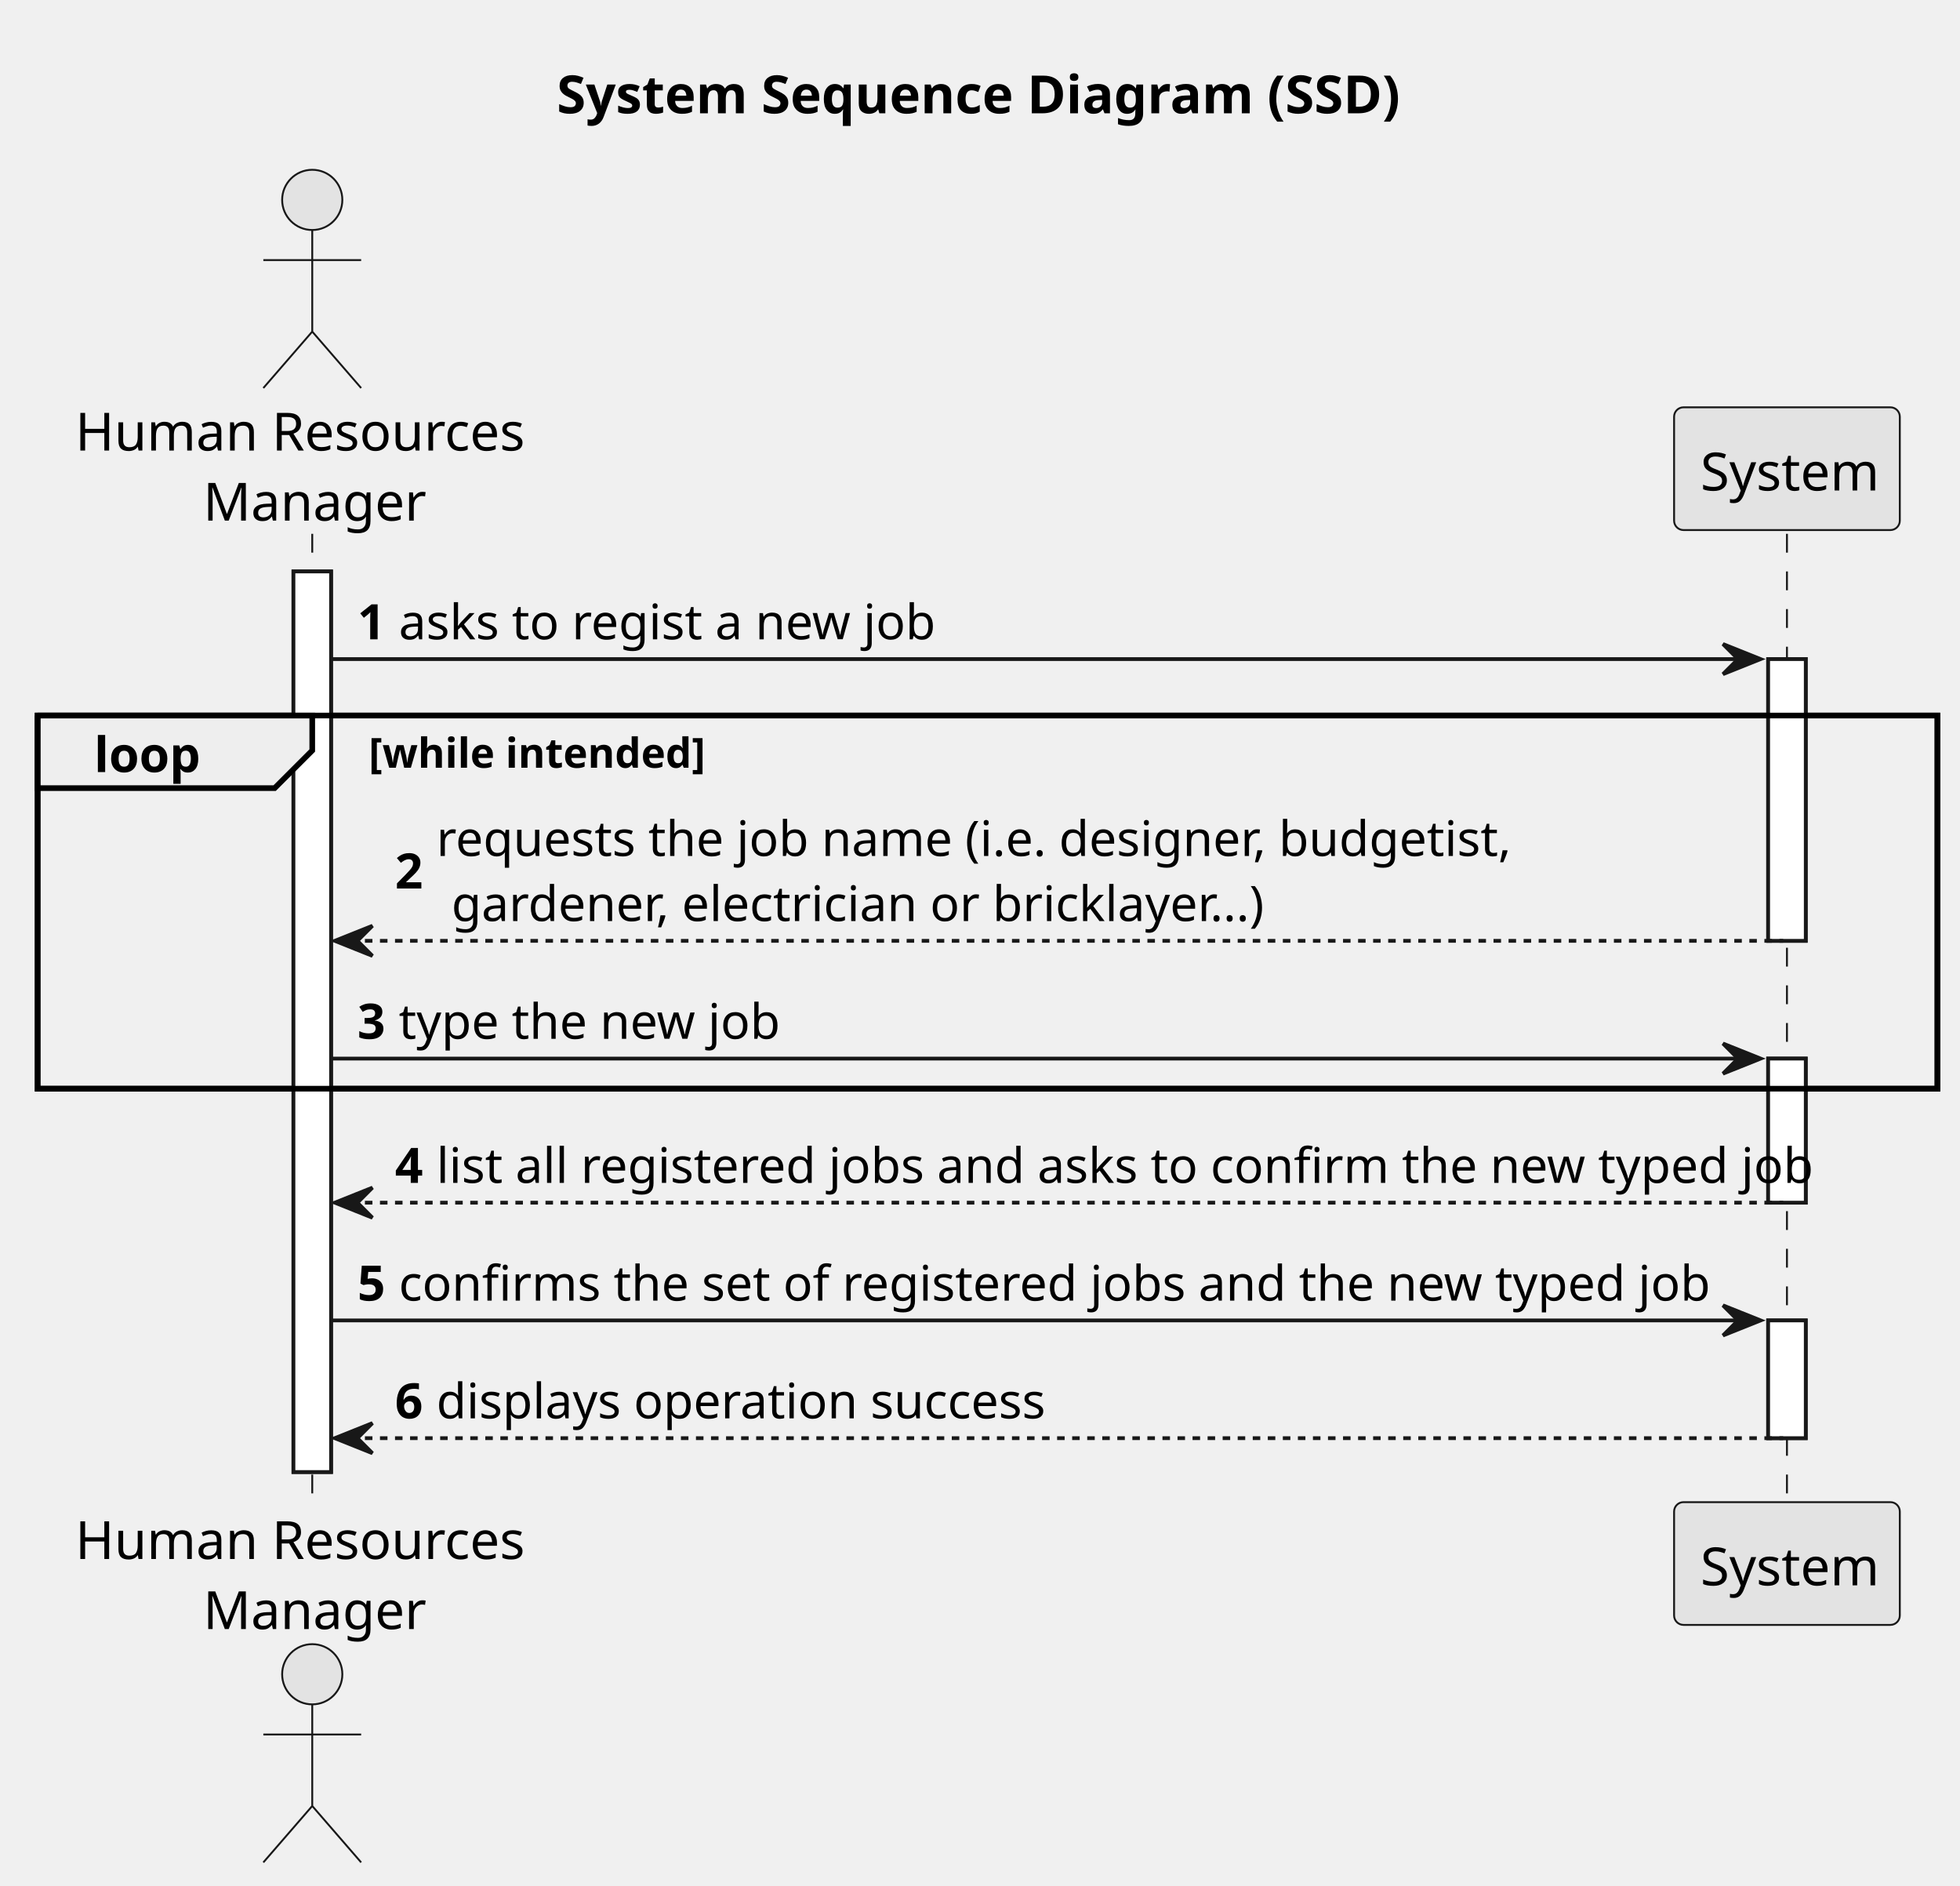
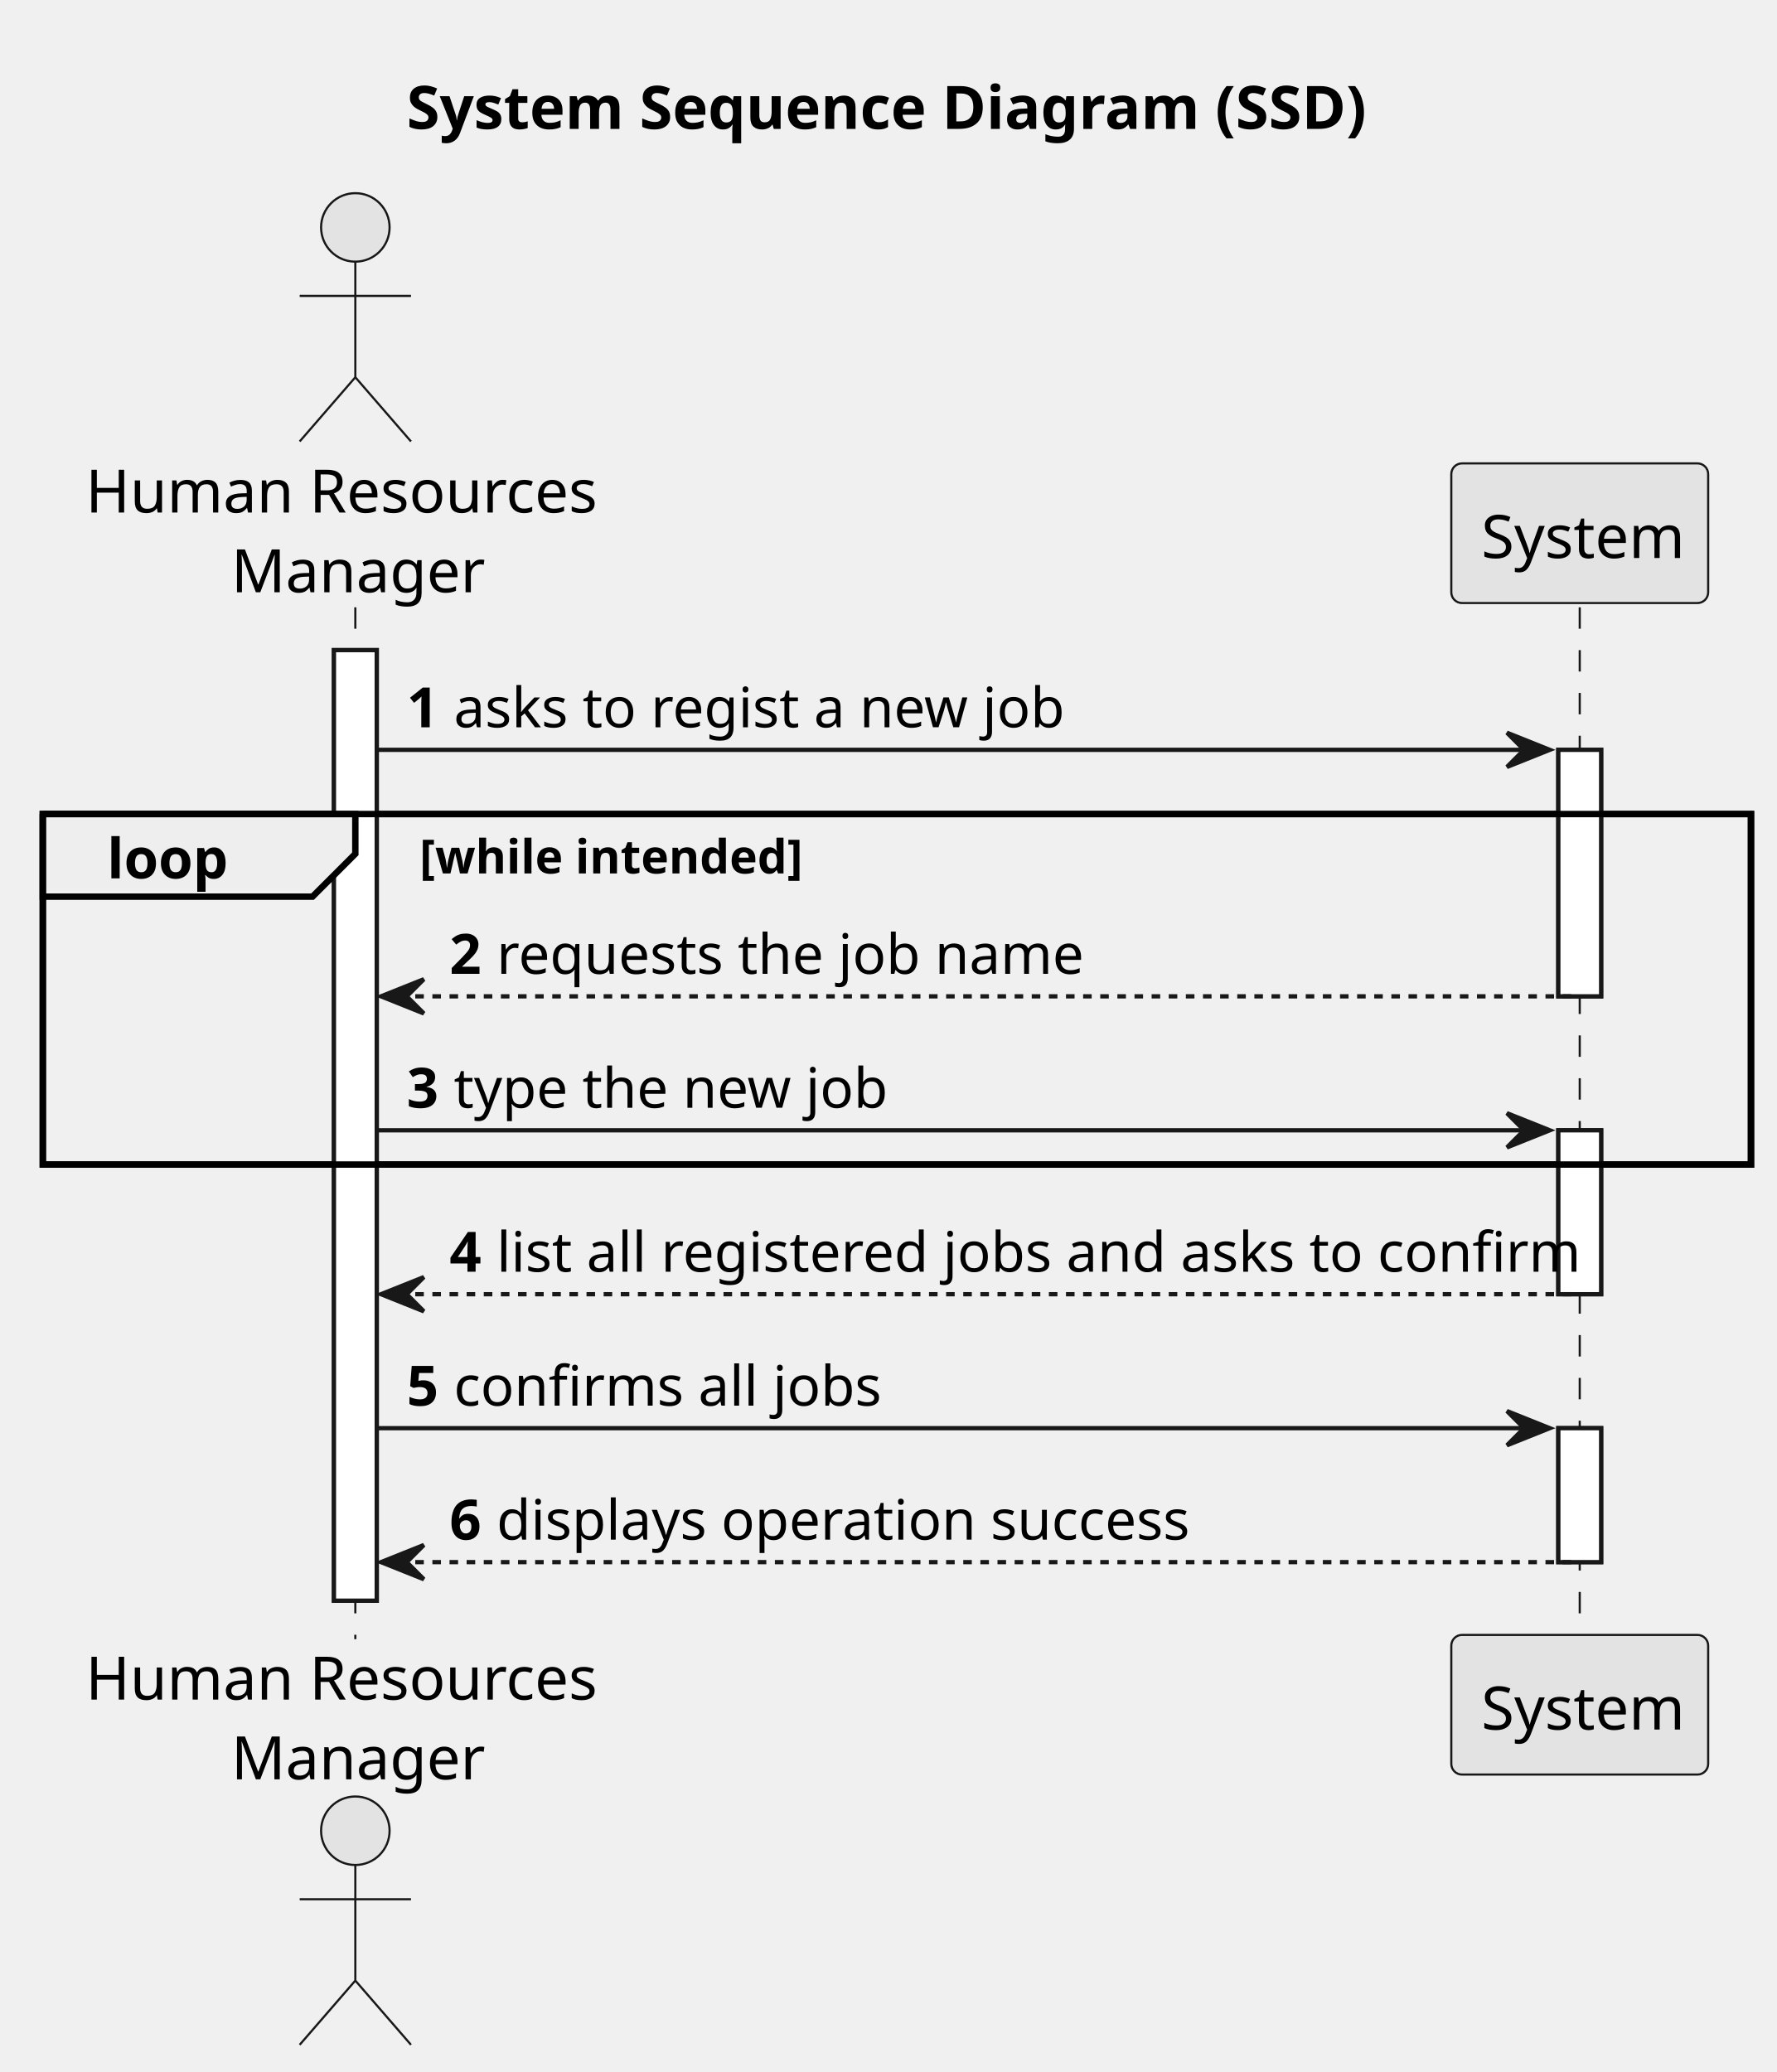
- <svg xmlns="http://www.w3.org/2000/svg" contentStyleType="text/css" height="501px" preserveAspectRatio="none" style="width:521px;height:501px;background:#FFFFFF;" version="1.1" viewBox="0 0 521 501" width="521px" zoomAndPan="magnify">
+ <svg xmlns="http://www.w3.org/2000/svg" contentStyleType="text/css" height="484px" preserveAspectRatio="none" style="width:415px;height:484px;background:#FFFFFF;" version="1.1" viewBox="0 0 415 484" width="415px" zoomAndPan="magnify">
  <defs />
  <g>
-     <text fill="#000000" font-family="sans-serif" font-size="14" font-weight="bold" lengthAdjust="spacing" textLength="228" x="148" y="30.107">System Sequence Diagram (SSD)</text>
-     <rect fill="#FFFFFF" height="239.328" style="stroke:#181818;stroke-width:1.0;" width="10" x="78" y="151.863" />
-     <rect fill="#FFFFFF" height="74.873" style="stroke:#181818;stroke-width:1.0;" width="10" x="470" y="175.154" />
-     <rect fill="#FFFFFF" height="38.291" style="stroke:#181818;stroke-width:1.0;" width="10" x="470" y="281.318" />
-     <rect fill="#FFFFFF" height="31.291" style="stroke:#181818;stroke-width:1.0;" width="10" x="470" y="350.9" />
-     <rect fill="none" height="99.164" style="stroke:#000000;stroke-width:1.5;" width="505" x="10" y="190.154" />
-     <line style="stroke:#181818;stroke-width:0.5;stroke-dasharray:5.0,5.0;" x1="83" x2="83" y1="141.863" y2="400.191" />
-     <line style="stroke:#181818;stroke-width:0.5;stroke-dasharray:5.0,5.0;" x1="475" x2="475" y1="141.863" y2="400.191" />
+     <text fill="#000000" font-family="sans-serif" font-size="14" font-weight="bold" lengthAdjust="spacing" textLength="228" x="95" y="30.107">System Sequence Diagram (SSD)</text>
+     <rect fill="#FFFFFF" height="222.037" style="stroke:#181818;stroke-width:1.0;" width="10" x="78" y="151.863" />
+     <rect fill="#FFFFFF" height="57.582" style="stroke:#181818;stroke-width:1.0;" width="10" x="364" y="175.154" />
+     <rect fill="#FFFFFF" height="38.291" style="stroke:#181818;stroke-width:1.0;" width="10" x="364" y="264.027" />
+     <rect fill="#FFFFFF" height="31.291" style="stroke:#181818;stroke-width:1.0;" width="10" x="364" y="333.609" />
+     <rect fill="none" height="81.873" style="stroke:#000000;stroke-width:1.5;" width="399" x="10" y="190.154" />
+     <line style="stroke:#181818;stroke-width:0.5;stroke-dasharray:5.0,5.0;" x1="83" x2="83" y1="141.863" y2="382.9" />
+     <line style="stroke:#181818;stroke-width:0.5;stroke-dasharray:5.0,5.0;" x1="369" x2="369" y1="141.863" y2="382.9" />
    <text fill="#000000" font-family="sans-serif" font-size="14" lengthAdjust="spacing" textLength="116" x="20" y="119.728">Human Resources</text>
    <text fill="#000000" font-family="sans-serif" font-size="14" lengthAdjust="spacing" textLength="56" x="54" y="138.35">Manager</text>
    <ellipse cx="83" cy="53.121" fill="#E3E3E3" rx="8" ry="8" style="stroke:#181818;stroke-width:0.5;" />
    <path d="M83,61.121 L83,88.121 M70,69.121 L96,69.121 M83,88.121 L70,103.121 M83,88.121 L96,103.121 " fill="none" style="stroke:#181818;stroke-width:0.5;" />
-     <text fill="#000000" font-family="sans-serif" font-size="14" lengthAdjust="spacing" textLength="116" x="20" y="414.299">Human Resources</text>
-     <text fill="#000000" font-family="sans-serif" font-size="14" lengthAdjust="spacing" textLength="56" x="54" y="432.92">Manager</text>
-     <ellipse cx="83" cy="444.934" fill="#E3E3E3" rx="8" ry="8" style="stroke:#181818;stroke-width:0.5;" />
-     <path d="M83,452.934 L83,479.934 M70,460.934 L96,460.934 M83,479.934 L70,494.934 M83,479.934 L96,494.934 " fill="none" style="stroke:#181818;stroke-width:0.5;" />
-     <rect fill="#E3E3E3" height="32.621" rx="2.5" ry="2.5" style="stroke:#181818;stroke-width:0.5;" width="60" x="445" y="108.242" />
-     <text fill="#000000" font-family="sans-serif" font-size="14" lengthAdjust="spacing" textLength="46" x="452" y="130.35">System</text>
-     <rect fill="#E3E3E3" height="32.621" rx="2.5" ry="2.5" style="stroke:#181818;stroke-width:0.5;" width="60" x="445" y="399.191" />
-     <text fill="#000000" font-family="sans-serif" font-size="14" lengthAdjust="spacing" textLength="46" x="452" y="421.299">System</text>
-     <rect fill="#FFFFFF" height="239.328" style="stroke:#181818;stroke-width:1.0;" width="10" x="78" y="151.863" />
-     <rect fill="#FFFFFF" height="74.873" style="stroke:#181818;stroke-width:1.0;" width="10" x="470" y="175.154" />
-     <rect fill="#FFFFFF" height="38.291" style="stroke:#181818;stroke-width:1.0;" width="10" x="470" y="281.318" />
-     <rect fill="#FFFFFF" height="31.291" style="stroke:#181818;stroke-width:1.0;" width="10" x="470" y="350.9" />
-     <polygon fill="#181818" points="458,171.154,468,175.154,458,179.154,462,175.154" style="stroke:#181818;stroke-width:1.0;" />
-     <line style="stroke:#181818;stroke-width:1.0;" x1="88" x2="464" y1="175.154" y2="175.154" />
+     <text fill="#000000" font-family="sans-serif" font-size="14" lengthAdjust="spacing" textLength="116" x="20" y="397.008">Human Resources</text>
+     <text fill="#000000" font-family="sans-serif" font-size="14" lengthAdjust="spacing" textLength="56" x="54" y="415.629">Manager</text>
+     <ellipse cx="83" cy="427.643" fill="#E3E3E3" rx="8" ry="8" style="stroke:#181818;stroke-width:0.5;" />
+     <path d="M83,435.643 L83,462.643 M70,443.643 L96,443.643 M83,462.643 L70,477.643 M83,462.643 L96,477.643 " fill="none" style="stroke:#181818;stroke-width:0.5;" />
+     <rect fill="#E3E3E3" height="32.621" rx="2.5" ry="2.5" style="stroke:#181818;stroke-width:0.5;" width="60" x="339" y="108.242" />
+     <text fill="#000000" font-family="sans-serif" font-size="14" lengthAdjust="spacing" textLength="46" x="346" y="130.35">System</text>
+     <rect fill="#E3E3E3" height="32.621" rx="2.5" ry="2.5" style="stroke:#181818;stroke-width:0.5;" width="60" x="339" y="381.9" />
+     <text fill="#000000" font-family="sans-serif" font-size="14" lengthAdjust="spacing" textLength="46" x="346" y="404.008">System</text>
+     <rect fill="#FFFFFF" height="222.037" style="stroke:#181818;stroke-width:1.0;" width="10" x="78" y="151.863" />
+     <rect fill="#FFFFFF" height="57.582" style="stroke:#181818;stroke-width:1.0;" width="10" x="364" y="175.154" />
+     <rect fill="#FFFFFF" height="38.291" style="stroke:#181818;stroke-width:1.0;" width="10" x="364" y="264.027" />
+     <rect fill="#FFFFFF" height="31.291" style="stroke:#181818;stroke-width:1.0;" width="10" x="364" y="333.609" />
+     <polygon fill="#181818" points="352,171.154,362,175.154,352,179.154,356,175.154" style="stroke:#181818;stroke-width:1.0;" />
+     <line style="stroke:#181818;stroke-width:1.0;" x1="88" x2="358" y1="175.154" y2="175.154" />
    <text fill="#000000" font-family="sans-serif" font-size="13" font-weight="bold" lengthAdjust="spacing" textLength="7" x="95" y="169.892">1</text>
    <text fill="#000000" font-family="sans-serif" font-size="13" lengthAdjust="spacing" textLength="138" x="106" y="169.892">asks to regist a new job</text>
    <path d="M10,190.154 L83,190.154 L83,199.445 L73,209.445 L10,209.445 L10,190.154 " fill="#EEEEEE" style="stroke:#000000;stroke-width:1.5;" />
-     <rect fill="none" height="99.164" style="stroke:#000000;stroke-width:1.5;" width="505" x="10" y="190.154" />
+     <rect fill="none" height="81.873" style="stroke:#000000;stroke-width:1.5;" width="399" x="10" y="190.154" />
    <text fill="#000000" font-family="sans-serif" font-size="13" font-weight="bold" lengthAdjust="spacing" textLength="28" x="25" y="205.183">loop</text>
    <text fill="#000000" font-family="sans-serif" font-size="11" font-weight="bold" lengthAdjust="spacing" textLength="90" x="98" y="204.024">[while intended]</text>
-     <polygon fill="#181818" points="99,246.027,89,250.027,99,254.027,95,250.027" style="stroke:#181818;stroke-width:1.0;" />
-     <line style="stroke:#181818;stroke-width:1.0;stroke-dasharray:2.0,2.0;" x1="93" x2="474" y1="250.027" y2="250.027" />
-     <text fill="#000000" font-family="sans-serif" font-size="13" font-weight="bold" lengthAdjust="spacing" textLength="7" x="105" y="236.119">2</text>
-     <text fill="#000000" font-family="sans-serif" font-size="13" lengthAdjust="spacing" textLength="277" x="116" y="227.474">requests the job name (i.e.  designer, budgetist,</text>
-     <text fill="#000000" font-family="sans-serif" font-size="13" lengthAdjust="spacing" textLength="208" x="120" y="244.765">gardener, electrician or bricklayer...)</text>
-     <polygon fill="#181818" points="458,277.318,468,281.318,458,285.318,462,281.318" style="stroke:#181818;stroke-width:1.0;" />
-     <line style="stroke:#181818;stroke-width:1.0;" x1="88" x2="464" y1="281.318" y2="281.318" />
-     <text fill="#000000" font-family="sans-serif" font-size="13" font-weight="bold" lengthAdjust="spacing" textLength="7" x="95" y="276.056">3</text>
-     <text fill="#000000" font-family="sans-serif" font-size="13" lengthAdjust="spacing" textLength="95" x="106" y="276.056">type the new job</text>
-     <polygon fill="#181818" points="99,315.609,89,319.609,99,323.609,95,319.609" style="stroke:#181818;stroke-width:1.0;" />
-     <line style="stroke:#181818;stroke-width:1.0;stroke-dasharray:2.0,2.0;" x1="93" x2="474" y1="319.609" y2="319.609" />
-     <text fill="#000000" font-family="sans-serif" font-size="13" font-weight="bold" lengthAdjust="spacing" textLength="7" x="105" y="314.347">4</text>
-     <text fill="#000000" font-family="sans-serif" font-size="13" lengthAdjust="spacing" textLength="347" x="116" y="314.347">list all registered jobs and asks to confirm the new typed job</text>
-     <polygon fill="#181818" points="458,346.9,468,350.9,458,354.9,462,350.9" style="stroke:#181818;stroke-width:1.0;" />
-     <line style="stroke:#181818;stroke-width:1.0;" x1="88" x2="464" y1="350.9" y2="350.9" />
-     <text fill="#000000" font-family="sans-serif" font-size="13" font-weight="bold" lengthAdjust="spacing" textLength="7" x="95" y="345.638">5</text>
-     <text fill="#000000" font-family="sans-serif" font-size="13" lengthAdjust="spacing" textLength="327" x="106" y="345.638">confirms the set of registered jobs and the new typed job</text>
-     <polygon fill="#181818" points="99,378.191,89,382.191,99,386.191,95,382.191" style="stroke:#181818;stroke-width:1.0;" />
-     <line style="stroke:#181818;stroke-width:1.0;stroke-dasharray:2.0,2.0;" x1="93" x2="474" y1="382.191" y2="382.191" />
-     <text fill="#000000" font-family="sans-serif" font-size="13" font-weight="bold" lengthAdjust="spacing" textLength="7" x="105" y="376.929">6</text>
-     <text fill="#000000" font-family="sans-serif" font-size="13" lengthAdjust="spacing" textLength="158" x="116" y="376.929">displays operation success</text>
+     <polygon fill="#181818" points="99,228.736,89,232.736,99,236.736,95,232.736" style="stroke:#181818;stroke-width:1.0;" />
+     <line style="stroke:#181818;stroke-width:1.0;stroke-dasharray:2.0,2.0;" x1="93" x2="368" y1="232.736" y2="232.736" />
+     <text fill="#000000" font-family="sans-serif" font-size="13" font-weight="bold" lengthAdjust="spacing" textLength="7" x="105" y="227.474">2</text>
+     <text fill="#000000" font-family="sans-serif" font-size="13" lengthAdjust="spacing" textLength="129" x="116" y="227.474">requests the job name</text>
+     <polygon fill="#181818" points="352,260.027,362,264.027,352,268.027,356,264.027" style="stroke:#181818;stroke-width:1.0;" />
+     <line style="stroke:#181818;stroke-width:1.0;" x1="88" x2="358" y1="264.027" y2="264.027" />
+     <text fill="#000000" font-family="sans-serif" font-size="13" font-weight="bold" lengthAdjust="spacing" textLength="7" x="95" y="258.765">3</text>
+     <text fill="#000000" font-family="sans-serif" font-size="13" lengthAdjust="spacing" textLength="95" x="106" y="258.765">type the new job</text>
+     <polygon fill="#181818" points="99,298.318,89,302.318,99,306.318,95,302.318" style="stroke:#181818;stroke-width:1.0;" />
+     <line style="stroke:#181818;stroke-width:1.0;stroke-dasharray:2.0,2.0;" x1="93" x2="368" y1="302.318" y2="302.318" />
+     <text fill="#000000" font-family="sans-serif" font-size="13" font-weight="bold" lengthAdjust="spacing" textLength="7" x="105" y="297.056">4</text>
+     <text fill="#000000" font-family="sans-serif" font-size="13" lengthAdjust="spacing" textLength="241" x="116" y="297.056">list all registered jobs and asks to confirm</text>
+     <polygon fill="#181818" points="352,329.609,362,333.609,352,337.609,356,333.609" style="stroke:#181818;stroke-width:1.0;" />
+     <line style="stroke:#181818;stroke-width:1.0;" x1="88" x2="358" y1="333.609" y2="333.609" />
+     <text fill="#000000" font-family="sans-serif" font-size="13" font-weight="bold" lengthAdjust="spacing" textLength="7" x="95" y="328.347">5</text>
+     <text fill="#000000" font-family="sans-serif" font-size="13" lengthAdjust="spacing" textLength="94" x="106" y="328.347">confirms all jobs</text>
+     <polygon fill="#181818" points="99,360.9,89,364.9,99,368.9,95,364.9" style="stroke:#181818;stroke-width:1.0;" />
+     <line style="stroke:#181818;stroke-width:1.0;stroke-dasharray:2.0,2.0;" x1="93" x2="368" y1="364.9" y2="364.9" />
+     <text fill="#000000" font-family="sans-serif" font-size="13" font-weight="bold" lengthAdjust="spacing" textLength="7" x="105" y="359.638">6</text>
+     <text fill="#000000" font-family="sans-serif" font-size="13" lengthAdjust="spacing" textLength="158" x="116" y="359.638">displays operation success</text>
  </g>
</svg>
